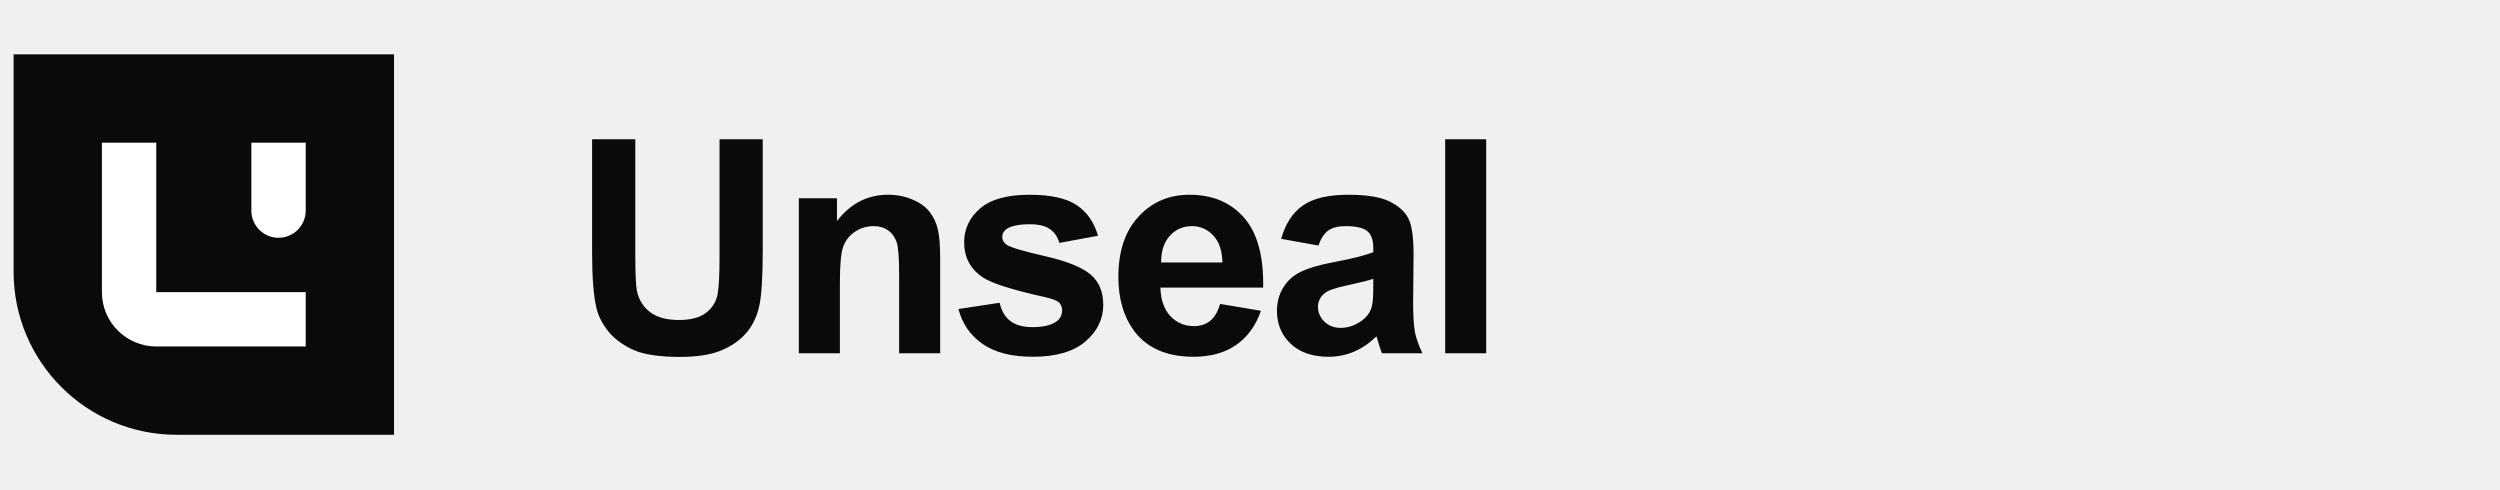
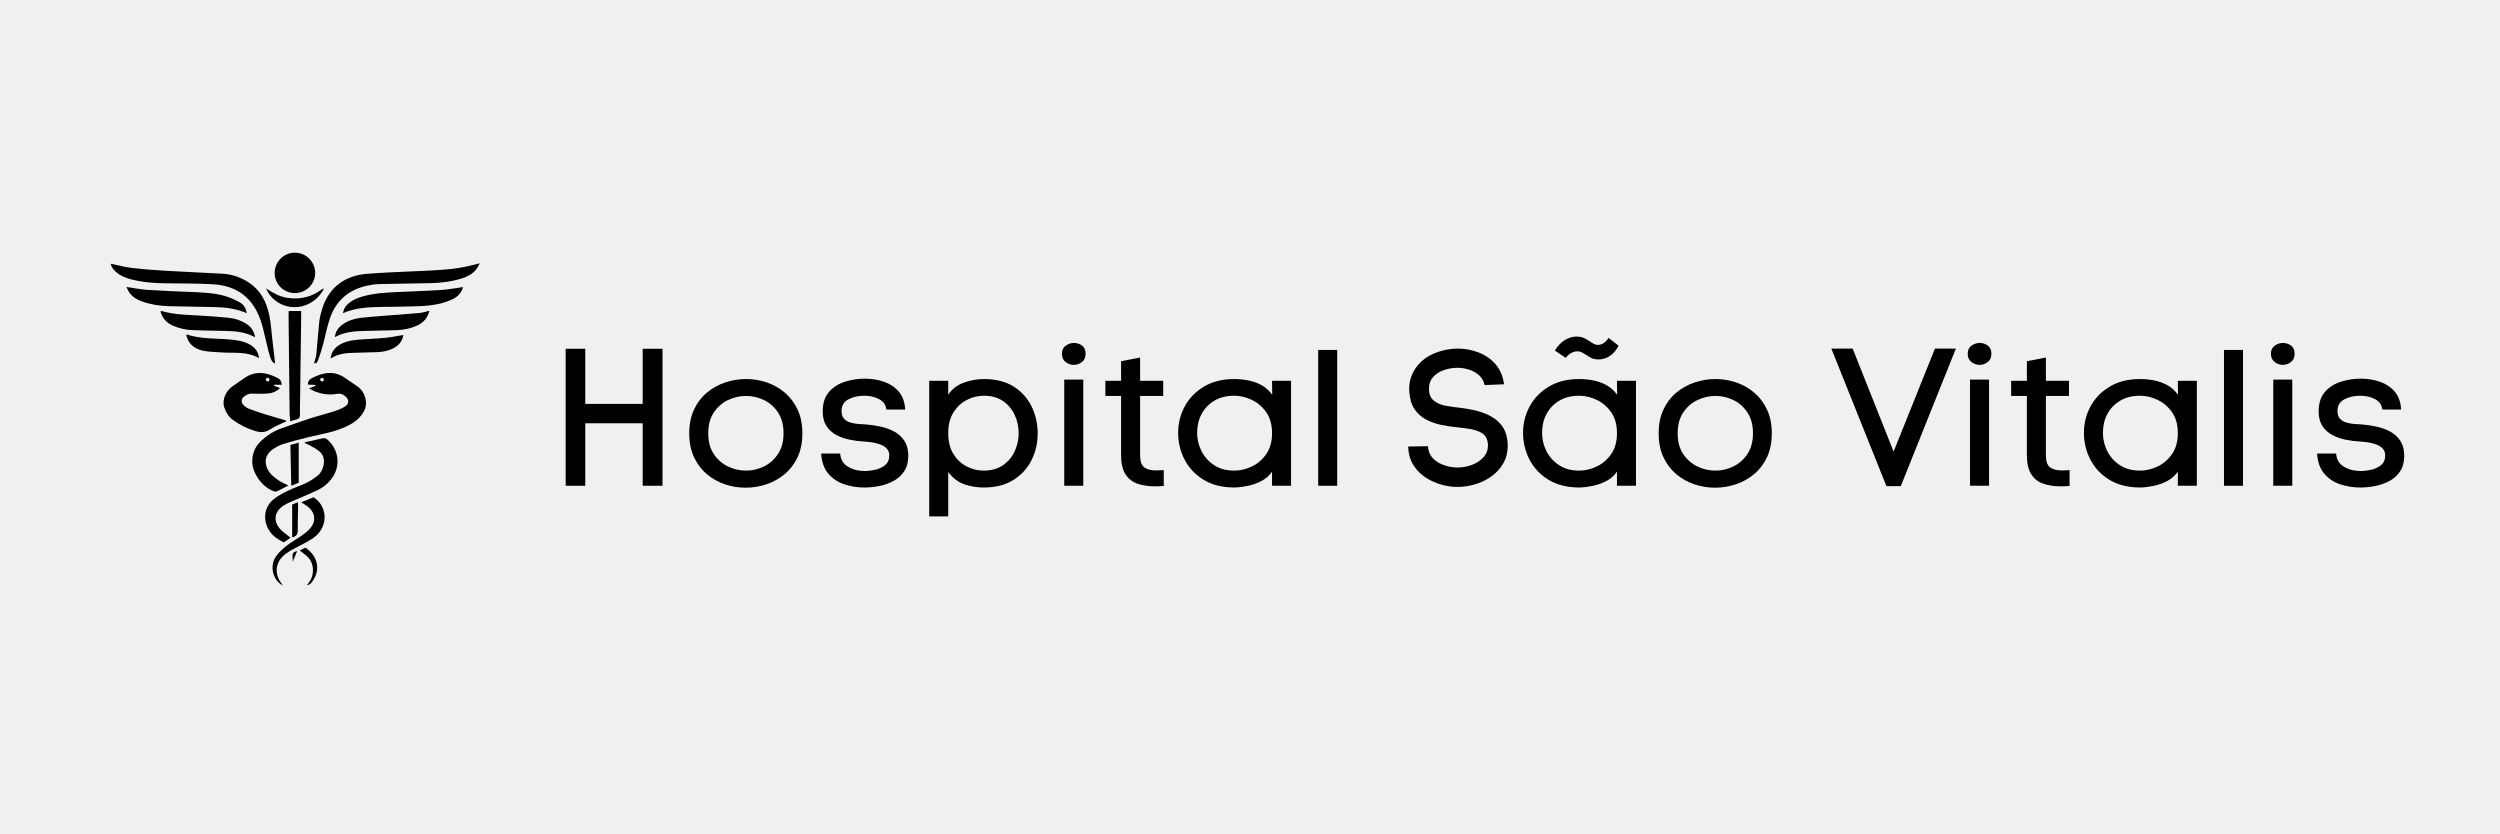
- <svg xmlns="http://www.w3.org/2000/svg" width="184" height="36" viewBox="0 0 184 36" fill="none">
-   <path d="M1 20C1 26.627 6.373 32 13 32H29V4H1V20Z" fill="#0A0A0A" />
-   <path fill-rule="evenodd" clip-rule="evenodd" d="M11.5 10.5V21.5L22.5 21.5V25.5H11.5C9.291 25.5 7.5 23.709 7.5 21.5V10.5H11.5ZM22.5 10.5H18.5V15.5C18.5 16.605 19.395 17.5 20.5 17.5C21.605 17.5 22.5 16.605 22.5 15.5V10.5Z" fill="white" />
-   <path d="M43.579 10.252H46.759V18.781C46.759 20.135 46.798 21.012 46.877 21.413C47.013 22.058 47.335 22.577 47.844 22.971C48.359 23.357 49.061 23.551 49.949 23.551C50.852 23.551 51.532 23.368 51.99 23.003C52.449 22.631 52.724 22.176 52.817 21.639C52.91 21.102 52.957 20.21 52.957 18.964V10.252H56.137V18.523C56.137 20.414 56.051 21.75 55.879 22.53C55.707 23.311 55.388 23.97 54.923 24.507C54.465 25.044 53.849 25.474 53.075 25.796C52.302 26.111 51.292 26.269 50.046 26.269C48.542 26.269 47.4 26.097 46.619 25.753C45.846 25.402 45.233 24.951 44.782 24.399C44.331 23.841 44.034 23.257 43.891 22.648C43.683 21.746 43.579 20.414 43.579 18.652V10.252ZM69.195 26H66.176V20.178C66.176 18.946 66.112 18.151 65.983 17.793C65.854 17.428 65.642 17.145 65.349 16.944C65.062 16.744 64.715 16.644 64.307 16.644C63.784 16.644 63.315 16.787 62.9 17.073C62.484 17.36 62.198 17.739 62.04 18.212C61.89 18.685 61.815 19.558 61.815 20.833V26H58.796V14.592H61.6V16.268C62.595 14.979 63.849 14.334 65.359 14.334C66.025 14.334 66.634 14.456 67.186 14.699C67.737 14.935 68.153 15.24 68.432 15.612C68.718 15.985 68.915 16.407 69.023 16.88C69.137 17.352 69.195 18.029 69.195 18.91V26ZM70.543 22.745L73.573 22.283C73.701 22.87 73.963 23.318 74.357 23.626C74.751 23.927 75.302 24.077 76.011 24.077C76.792 24.077 77.379 23.934 77.773 23.648C78.038 23.447 78.17 23.178 78.17 22.842C78.17 22.613 78.099 22.423 77.955 22.273C77.805 22.129 77.468 21.997 76.946 21.875C74.511 21.338 72.967 20.847 72.316 20.403C71.413 19.787 70.962 18.932 70.962 17.836C70.962 16.848 71.353 16.017 72.133 15.344C72.914 14.671 74.124 14.334 75.764 14.334C77.325 14.334 78.485 14.588 79.245 15.097C80.004 15.605 80.526 16.357 80.813 17.352L77.966 17.879C77.844 17.435 77.612 17.095 77.268 16.858C76.931 16.622 76.448 16.504 75.818 16.504C75.023 16.504 74.453 16.615 74.11 16.837C73.88 16.994 73.766 17.199 73.766 17.449C73.766 17.664 73.866 17.847 74.067 17.997C74.339 18.198 75.277 18.48 76.881 18.846C78.493 19.211 79.617 19.659 80.254 20.189C80.884 20.726 81.2 21.474 81.2 22.434C81.2 23.479 80.763 24.378 79.889 25.13C79.015 25.882 77.723 26.258 76.011 26.258C74.457 26.258 73.225 25.943 72.316 25.312C71.413 24.682 70.823 23.826 70.543 22.745ZM89.799 22.369L92.807 22.874C92.42 23.977 91.808 24.818 90.97 25.398C90.139 25.971 89.097 26.258 87.844 26.258C85.861 26.258 84.392 25.61 83.44 24.314C82.688 23.275 82.312 21.965 82.312 20.382C82.312 18.491 82.806 17.012 83.794 15.945C84.783 14.871 86.032 14.334 87.543 14.334C89.241 14.334 90.58 14.896 91.561 16.02C92.542 17.138 93.011 18.853 92.968 21.166H85.406C85.427 22.061 85.671 22.759 86.136 23.261C86.602 23.755 87.182 24.002 87.876 24.002C88.349 24.002 88.747 23.873 89.069 23.615C89.391 23.357 89.635 22.942 89.799 22.369ZM89.971 19.318C89.95 18.445 89.724 17.782 89.294 17.331C88.865 16.873 88.342 16.644 87.726 16.644C87.067 16.644 86.523 16.884 86.093 17.363C85.664 17.843 85.452 18.495 85.46 19.318H89.971ZM97.035 18.072L94.296 17.578C94.603 16.475 95.133 15.659 95.885 15.129C96.637 14.599 97.754 14.334 99.237 14.334C100.583 14.334 101.586 14.495 102.245 14.817C102.904 15.133 103.366 15.537 103.631 16.031C103.903 16.518 104.039 17.417 104.039 18.727L104.006 22.251C104.006 23.254 104.053 23.995 104.146 24.475C104.246 24.947 104.429 25.456 104.694 26H101.708C101.629 25.799 101.532 25.502 101.418 25.108C101.367 24.929 101.332 24.811 101.31 24.754C100.795 25.255 100.243 25.631 99.656 25.882C99.069 26.133 98.442 26.258 97.776 26.258C96.602 26.258 95.674 25.939 94.994 25.302C94.321 24.664 93.984 23.859 93.984 22.885C93.984 22.24 94.138 21.667 94.446 21.166C94.754 20.658 95.184 20.271 95.735 20.006C96.294 19.734 97.096 19.497 98.141 19.297C99.552 19.032 100.53 18.785 101.074 18.556V18.255C101.074 17.675 100.931 17.263 100.644 17.02C100.358 16.769 99.817 16.644 99.022 16.644C98.485 16.644 98.066 16.751 97.765 16.966C97.465 17.174 97.221 17.542 97.035 18.072ZM101.074 20.521C100.687 20.65 100.075 20.804 99.237 20.983C98.399 21.162 97.851 21.338 97.593 21.51C97.2 21.789 97.003 22.144 97.003 22.573C97.003 22.996 97.16 23.361 97.475 23.669C97.79 23.977 98.191 24.131 98.678 24.131C99.223 24.131 99.742 23.952 100.236 23.594C100.601 23.322 100.841 22.989 100.956 22.595C101.034 22.337 101.074 21.846 101.074 21.123V20.521ZM106.365 26V10.252H109.384V26H106.365Z" fill="#0A0A0A" />
+ <svg xmlns="http://www.w3.org/2000/svg" width="3000" zoomAndPan="magnify" viewBox="0 0 2250 750" height="1000" preserveAspectRatio="xMidYMid meet" version="1.0">
+   <defs>
+     <g />
+     <clipPath id="5bb093a86a">
+       <path d="M 282 236 L 431.797 236 L 431.797 327 L 282 327 Z M 282 236 " clip-rule="nonzero" />
+     </clipPath>
+     <clipPath id="44ff0d29c7">
+       <path d="M 99.547 237 L 248 237 L 248 328 L 99.547 328 Z M 99.547 237 " clip-rule="nonzero" />
+     </clipPath>
+     <clipPath id="f451fda8b1">
+       <path d="M 247 227.301 L 284 227.301 L 284 264 L 247 264 Z M 247 227.301 " clip-rule="nonzero" />
+     </clipPath>
+     <clipPath id="8ec20bec2d">
+       <path d="M 245 447 L 293 447 L 293 527.301 L 245 527.301 Z M 245 447 " clip-rule="nonzero" />
+     </clipPath>
+     <clipPath id="572110384c">
+       <path d="M 254 526 L 255 526 L 255 527.301 L 254 527.301 Z M 254 526 " clip-rule="nonzero" />
+     </clipPath>
+     <clipPath id="4fddf7ab96">
+       <path d="M 275 526 L 277 526 L 277 527.301 L 275 527.301 Z M 275 526 " clip-rule="nonzero" />
+     </clipPath>
+   </defs>
+   <path fill="#000000" d="M 278.059 349.5 C 280.734 348.504 282.426 347.863 284.109 347.234 C 284.074 346.969 284.035 346.699 283.996 346.438 C 281.734 346.34 279.465 346.234 277.156 346.137 C 277.004 343.004 278.738 341.395 280.754 340.328 C 290.547 335.168 300.457 333.266 310.402 340.023 C 314.309 342.676 318.18 345.367 322.074 348.031 C 327.641 351.836 331.797 361.602 327.875 369.449 C 324.422 376.355 318.824 380.344 312.344 383.516 C 301.281 388.945 289.137 390.672 277.312 393.508 C 269.793 395.309 262.316 397.332 254.934 399.609 C 251.836 400.57 248.848 402.191 246.113 403.98 C 237.574 409.562 237.602 417.758 242.094 424.512 C 244.148 427.605 247.469 430 250.57 432.219 C 253.211 434.109 256.352 435.301 259.547 436.938 C 256.07 438.727 252.836 440.453 249.543 442.051 C 248.848 442.387 247.871 442.539 247.152 442.332 C 237.352 439.512 227.828 427.379 227.094 416.949 C 226.523 408.809 229.383 402.004 235.281 396.527 C 240.461 391.723 246.359 387.961 253.074 385.598 C 261.449 382.648 269.781 379.574 278.223 376.84 C 285.699 374.414 293.34 372.512 300.832 370.137 C 304.078 369.109 307.34 367.809 310.234 366.047 C 314.348 363.539 314.414 359.562 310.688 356.555 C 308.547 354.824 306.359 353.875 303.23 354.473 C 296.945 355.664 290.637 354.848 284.574 352.773 C 282.605 352.102 280.816 350.902 278.059 349.5 Z M 289.918 340.059 C 289.773 340.055 289.637 340.066 289.492 340.086 C 287.625 340.402 287.922 343.203 289.812 343.297 C 289.871 343.301 289.938 343.301 290 343.297 C 292.031 343.242 291.945 340.137 289.918 340.059 Z M 289.918 340.059 " fill-opacity="1" fill-rule="nonzero" />
+   <g clip-path="url(#5bb093a86a)">
+     <path fill="#000000" d="M 282.641 326.938 C 283.352 324.199 284.43 321.488 284.715 318.699 C 285.711 309.004 286.281 299.266 287.328 289.578 C 287.742 285.762 288.758 281.973 289.867 278.273 C 295.844 258.363 310.832 247.941 330.332 246.43 C 348.484 245.02 366.703 244.5 384.887 243.594 C 397.207 242.98 409.52 242.301 421.59 239.461 C 424.621 238.746 427.637 237.973 431.789 236.945 C 430.383 239.379 429.641 241.164 428.469 242.598 C 425.086 246.73 420.5 249.078 415.496 250.625 C 406.246 253.488 396.73 254.656 387.09 254.859 C 371.75 255.18 356.402 255.316 341.07 255.68 C 337.793 255.758 334.488 256.273 331.27 256.922 C 314.27 260.359 302.516 270.172 296.883 286.59 C 294.238 294.285 292.816 302.387 290.68 310.262 C 289.449 314.805 288.059 319.332 286.395 323.727 C 285.852 325.164 285.242 327.5 282.613 326.844 Z M 282.641 326.938 " fill-opacity="1" fill-rule="nonzero" />
+   </g>
+   <g clip-path="url(#44ff0d29c7)">
+     <path fill="#000000" d="M 247.703 327.16 C 244.555 326.078 243.727 323.121 242.91 320.523 C 241.375 315.617 240.352 310.551 239.102 305.551 C 237.781 300.277 236.734 294.91 235.062 289.75 C 228.152 268.449 213.809 257.078 191.426 255.828 C 177.414 255.043 163.352 255.109 149.309 254.977 C 138.664 254.879 128.137 254.074 117.805 251.371 C 112.758 250.051 108.023 248.078 104.121 244.496 C 102.047 242.586 100.199 240.492 99.664 237.34 C 105.98 238.648 111.91 240.301 117.953 241.031 C 127.898 242.227 137.902 243.031 147.91 243.629 C 165.359 244.672 182.828 245.359 200.285 246.348 C 207.98 246.781 215.191 249.098 221.855 252.992 C 233.711 259.926 239.785 270.883 242.395 283.855 C 243.828 290.992 244.254 298.324 245.109 305.574 C 245.961 312.797 246.785 320.023 247.617 327.25 Z M 247.703 327.16 " fill-opacity="1" fill-rule="nonzero" />
+   </g>
+   <path fill="#000000" d="M 253.73 346.246 L 246.707 346.246 C 246.613 346.707 246.637 346.605 246.543 347.07 C 248.266 347.777 249.996 348.484 252.039 349.324 C 248.902 352.184 245.367 353.809 241.543 354.121 C 236.441 354.531 231.285 354.418 226.16 354.242 C 223.227 354.145 217.977 357.188 217.547 360.031 C 217.359 361.277 217.777 363.012 218.598 363.926 C 219.984 365.469 221.738 366.98 223.641 367.719 C 228.836 369.754 234.156 371.473 239.484 373.141 C 245.215 374.938 251.008 376.535 256.758 378.25 C 257.125 378.359 257.43 378.707 257.906 379.047 C 252.82 381.535 247.609 383.512 243.039 386.477 C 238.648 389.328 234.777 389.387 229.879 387.961 C 222.586 385.836 216.055 382.508 209.957 378.18 C 205.848 375.262 203.285 371.141 201.742 366.387 C 199.785 360.371 202.992 352.102 208.926 347.91 C 212.422 345.438 216.016 343.094 219.492 340.582 C 229.371 333.457 239.426 334.875 249.492 339.988 C 252.387 341.457 252.789 342.344 253.73 346.246 Z M 239.797 342.828 C 240.785 343.648 241.32 343.621 242.152 342.703 C 242.934 341.844 242.582 340.43 241.461 340.121 C 241.211 340.051 240.957 340.016 240.711 340.023 C 239.266 340.066 238.684 341.906 239.797 342.828 Z M 239.797 342.828 " fill-opacity="1" fill-rule="nonzero" />
+   <path fill="#000000" d="M 274.363 398.051 C 279.523 396.906 284.703 395.824 289.852 394.594 C 291.844 394.117 293.344 394.469 294.922 395.863 C 305.277 405.043 306.75 420.191 298.227 431.121 C 294.91 435.371 290.789 438.742 285.973 441.055 C 279.793 444.027 273.402 446.555 267.133 449.332 C 263.219 451.07 259.113 452.547 255.523 454.816 C 246.297 460.633 245.516 469.953 253.441 477.445 C 255.812 479.684 258.527 481.578 261.488 483.957 C 259.434 485.359 257.484 486.684 255.43 488.078 C 249.387 485.266 244.254 481.617 241.184 475.566 C 236.547 466.43 238.242 455.957 246.129 449.441 C 249.93 446.301 254.469 443.922 258.938 441.75 C 264.465 439.062 270.367 437.16 275.91 434.504 C 279.355 432.852 282.594 430.641 285.633 428.301 C 288.664 425.969 290.324 422.598 291.164 418.84 C 292.332 413.605 291.082 409.047 286.879 405.734 C 284.215 403.637 281.086 402.113 278.109 400.43 C 276.906 399.742 275.559 399.301 274.281 398.746 C 274.309 398.512 274.336 398.281 274.363 398.051 Z M 274.363 398.051 " fill-opacity="1" fill-rule="nonzero" />
+   <path fill="#000000" d="M 222.008 281.844 C 212.203 277.57 202.535 276.578 192.75 276.363 C 179.277 276.074 165.805 275.918 152.336 275.578 C 143.992 275.371 135.785 274.141 127.867 271.359 C 123.309 269.758 119.297 267.316 116.441 263.34 C 115.41 261.906 114.766 260.199 113.793 258.316 C 120.73 259.277 127.031 260.539 133.387 260.957 C 146.398 261.812 159.438 262.23 172.465 262.812 C 182.352 263.254 192.289 263.582 201.867 266.23 C 206.629 267.547 211.246 269.691 215.613 272.047 C 219.02 273.883 221.359 277.012 222.008 281.844 Z M 222.008 281.844 " fill-opacity="1" fill-rule="nonzero" />
+   <path fill="#000000" d="M 416.723 258.375 C 415.234 263.77 411.773 267.219 407.301 269.297 C 403.062 271.266 398.496 272.801 393.918 273.711 C 388.469 274.805 382.855 275.348 377.297 275.566 C 366.273 275.996 355.234 276.062 344.199 276.227 C 332.309 276.402 320.449 276.727 308.746 281.84 C 309.18 278.172 310.789 275.781 312.996 273.715 C 316.648 270.305 321.102 268.371 325.809 266.977 C 336.07 263.941 346.672 263.363 357.266 262.852 C 370.574 262.215 383.898 261.824 397.195 260.965 C 403.562 260.555 409.883 259.309 416.723 258.375 Z M 416.723 258.375 " fill-opacity="1" fill-rule="nonzero" />
+   <g clip-path="url(#f451fda8b1)">
+     <path fill="#000000" d="M 265.207 263.77 C 255.184 263.672 247.203 255.645 247.184 245.641 C 247.168 235.539 255.473 227.309 265.602 227.402 C 275.656 227.492 283.887 235.988 283.656 246.035 C 283.426 255.969 275.215 263.867 265.207 263.77 Z M 265.207 263.77 " fill-opacity="1" fill-rule="nonzero" />
+   </g>
+   <path fill="#000000" d="M 259.879 279.902 C 263.629 279.902 267.129 279.902 271.066 279.902 C 271.066 281.52 271.082 282.918 271.066 284.305 C 270.754 308.375 270.434 332.449 270.121 356.516 C 270.051 362.09 269.863 367.672 269.945 373.246 C 269.98 375.637 269.305 377.008 266.848 377.484 C 265.18 377.816 263.586 378.496 261.352 379.215 C 261.098 376.898 260.695 374.844 260.676 372.789 C 260.312 342.992 260 313.195 259.688 283.398 C 259.66 282.297 259.797 281.18 259.879 279.902 Z M 259.879 279.902 " fill-opacity="1" fill-rule="nonzero" />
+   <path fill="#000000" d="M 386.457 279.648 C 384.859 286.207 381.156 290.262 375.738 292.824 C 369.691 295.688 363.219 296.934 356.574 297.152 C 347.117 297.465 337.652 297.688 328.188 297.855 C 319.113 298.02 310.16 298.684 301.414 303.387 C 301.969 297.895 304.773 294.504 308.613 291.832 C 313.551 288.391 319.191 286.691 325.07 285.996 C 331.754 285.207 338.48 284.789 345.191 284.25 C 356.047 283.383 366.91 282.637 377.754 281.652 C 380.434 281.41 383.047 280.457 386.457 279.648 Z M 386.457 279.648 " fill-opacity="1" fill-rule="nonzero" />
+   <path fill="#000000" d="M 229.539 303.523 C 221.035 298.91 212.66 298.074 204.152 297.883 C 193.969 297.66 183.785 297.473 173.609 297.121 C 167.254 296.898 161.086 295.605 155.273 292.934 C 149.758 290.402 146.074 286.277 144.453 280.391 C 144.816 280.148 145.09 279.824 145.262 279.875 C 157.23 283.398 169.609 283.359 181.902 284.129 C 189.91 284.629 197.93 285.141 205.902 286.016 C 211.484 286.625 216.852 288.309 221.633 291.426 C 225.727 294.098 228.582 297.625 229.539 303.523 Z M 229.539 303.523 " fill-opacity="1" fill-rule="nonzero" />
+   <path fill="#000000" d="M 297.562 322.617 C 298.445 316.023 301.781 312.379 306.52 309.797 C 311.66 306.988 317.324 306.09 323.047 305.645 C 331.039 305.023 339.062 304.797 347.031 304.031 C 352.266 303.531 357.441 302.375 362.996 301.453 C 362.336 306.359 359.582 310.23 355.07 312.852 C 350.398 315.562 345.227 316.707 339.871 316.91 C 332.719 317.184 325.562 317.387 318.406 317.531 C 311.336 317.672 304.395 318.305 297.562 322.617 Z M 297.562 322.617 " fill-opacity="1" fill-rule="nonzero" />
+   <path fill="#000000" d="M 167.781 300.922 C 180.715 305.332 193.98 304.348 207.004 305.562 C 213.012 306.121 218.969 306.902 224.363 309.848 C 229.082 312.418 232.434 316.047 233.125 322.379 C 222.113 315.895 210.32 318.047 198.938 317.16 C 193.816 316.762 188.613 316.75 183.594 315.793 C 176.172 314.383 170.27 310.637 167.973 302.816 C 167.82 302.309 167.855 301.754 167.781 300.922 Z M 167.781 300.922 " fill-opacity="1" fill-rule="nonzero" />
+   <g clip-path="url(#8ec20bec2d)">
+     <path fill="#000000" d="M 254.535 526.91 C 245.52 522.355 242.297 509.508 248.48 500.594 C 251.105 496.805 254.852 493.668 258.504 490.754 C 262.18 487.82 266.43 485.617 270.309 482.914 C 273 481.035 275.703 479.074 278.008 476.762 C 284.996 469.75 284.25 461.281 276.301 455.453 C 274.809 454.359 273.191 453.441 271.098 452.102 C 275.07 450.461 278.68 448.965 282.129 447.543 C 293.574 454.41 296.371 471.562 284.305 482.332 C 281.672 484.684 278.449 486.43 275.352 488.188 C 271.242 490.516 266.945 492.5 262.816 494.789 C 260.57 496.031 258.383 497.441 256.379 499.047 C 247.734 505.977 246.621 516.512 253.473 525.234 C 253.887 525.758 254.121 526.414 254.441 527.016 Z M 254.535 526.91 " fill-opacity="1" fill-rule="nonzero" />
+   </g>
+   <path fill="#000000" d="M 240.102 259.918 C 245.801 263.738 251.688 267.02 258.652 268.07 C 269.926 269.766 280.141 267.492 289.316 260.656 C 290.027 260.129 290.953 259.898 291.777 259.523 L 291.738 259.41 C 281.613 279.652 255.387 282.473 242.191 264.703 C 241.191 263.359 240.578 261.73 239.781 260.23 C 239.887 260.129 239.988 260.023 240.102 259.918 Z M 240.102 259.918 " fill-opacity="1" fill-rule="nonzero" />
+   <path fill="#000000" d="M 268.852 434.48 C 266.539 435.41 264.613 436.18 262.129 437.172 C 261.867 424.586 261.621 412.621 261.367 400.449 C 263.969 399.734 266.273 399.105 268.852 398.395 C 268.852 410.629 268.852 422.52 268.852 434.48 Z M 268.852 434.48 " fill-opacity="1" fill-rule="nonzero" />
+   <path fill="#000000" d="M 262.953 483.645 C 262.953 473.801 262.953 464.152 262.953 454.09 C 264.332 453.531 266.012 452.848 268.066 452.016 C 268.172 453.414 268.332 454.48 268.316 455.535 C 268.195 462.824 267.879 470.117 267.957 477.406 C 267.992 480.832 266.734 482.762 262.953 483.645 Z M 262.953 483.645 " fill-opacity="1" fill-rule="nonzero" />
+   <path fill="#000000" d="M 263.398 505.641 C 263.344 504.066 263.488 502.473 263.285 500.918 C 262.914 498.102 264.137 496.613 267.48 495.988 " fill-opacity="1" fill-rule="nonzero" />
+   <path fill="#000000" d="M 276.031 526.82 C 278.535 524.027 280.551 520.988 281.262 517.188 C 282.645 509.738 280.523 503.652 274.461 499.02 C 273 497.902 271.535 496.789 269.75 495.434 C 271.672 494.465 273.289 493.652 274.809 492.895 C 285.039 499.688 288.328 510.898 282.859 520.5 C 281.301 523.242 279.75 526.344 275.922 526.723 Z M 276.031 526.82 " fill-opacity="1" fill-rule="nonzero" />
+   <path fill="#000000" d="M 291.773 259.523 L 291.68 259.211 L 291.738 259.41 Z M 291.773 259.523 " fill-opacity="1" fill-rule="nonzero" />
+   <path fill="#000000" d="M 239.781 260.23 C 239.656 259.965 239.523 259.699 239.398 259.43 C 239.629 259.594 239.863 259.762 240.102 259.918 C 239.988 260.023 239.887 260.129 239.781 260.23 Z M 239.781 260.23 " fill-opacity="1" fill-rule="nonzero" />
+   <path fill="#000000" d="M 247.609 327.25 C 247.723 327.289 247.84 327.328 247.953 327.367 C 247.867 327.297 247.785 327.23 247.695 327.16 Z M 247.609 327.25 " fill-opacity="1" fill-rule="nonzero" />
+   <path fill="#000000" d="M 282.605 326.844 C 282.668 326.938 282.723 327.031 282.781 327.125 C 282.734 327.066 282.688 327.004 282.641 326.938 Z M 282.605 326.844 " fill-opacity="1" fill-rule="nonzero" />
+   <g clip-path="url(#572110384c)">
+     <path fill="#000000" d="M 254.434 527.016 C 254.609 527.09 254.781 527.172 254.957 527.25 C 254.875 527.246 254.758 527.273 254.723 527.234 C 254.637 527.145 254.594 527.02 254.535 526.91 Z M 254.434 527.016 " fill-opacity="1" fill-rule="nonzero" />
+   </g>
+   <g clip-path="url(#4fddf7ab96)">
+     <path fill="#000000" d="M 275.918 526.719 C 275.879 526.914 275.844 527.113 275.805 527.309 C 275.789 527.238 275.742 527.141 275.77 527.098 C 275.832 526.992 275.938 526.914 276.031 526.82 Z M 275.918 526.719 " fill-opacity="1" fill-rule="nonzero" />
+   </g>
+   <g fill="#000000" fill-opacity="1">
+     <g transform="translate(494.0831, 437.182)">
+       <g>
+         <path d="M 84.344 -73.688 L 84.344 -123.281 L 102.156 -123.281 L 102.156 0 L 84.344 0 L 84.344 -56.234 L 32.656 -56.234 L 32.656 0 L 15.016 0 L 15.016 -123.281 L 32.656 -123.281 L 32.656 -73.688 Z M 84.344 -73.688 " />
+       </g>
+     </g>
+   </g>
+   <g fill="#000000" fill-opacity="1">
+     <g transform="translate(611.2401, 437.182)">
+       <g>
+         <path d="M 110.891 -47.156 C 110.891 -39 109.461 -31.863 106.609 -25.75 C 103.754 -19.645 99.879 -14.551 94.984 -10.469 C 90.098 -6.395 84.598 -3.336 78.484 -1.297 C 72.379 0.734 66.125 1.75 59.719 1.75 C 53.438 1.75 47.266 0.734 41.203 -1.297 C 35.148 -3.336 29.707 -6.395 24.875 -10.469 C 20.051 -14.551 16.211 -19.645 13.359 -25.75 C 10.504 -31.863 9.078 -39 9.078 -47.156 C 9.078 -55.301 10.504 -62.426 13.359 -68.531 C 16.211 -74.645 20.082 -79.738 24.969 -83.812 C 29.863 -87.895 35.363 -90.953 41.469 -92.984 C 47.582 -95.023 53.844 -96.047 60.25 -96.047 C 66.645 -96.047 72.844 -95.023 78.844 -92.984 C 84.844 -90.953 90.254 -87.895 95.078 -83.812 C 99.91 -79.738 103.754 -74.645 106.609 -68.531 C 109.461 -62.426 110.891 -55.301 110.891 -47.156 Z M 26.188 -47.156 C 26.188 -39.695 27.844 -33.492 31.156 -28.547 C 34.477 -23.598 38.727 -19.875 43.906 -17.375 C 49.094 -14.875 54.484 -13.625 60.078 -13.625 C 65.773 -13.625 71.188 -14.875 76.312 -17.375 C 81.438 -19.875 85.656 -23.625 88.969 -28.625 C 92.289 -33.633 93.953 -39.812 93.953 -47.156 C 93.953 -54.602 92.32 -60.828 89.062 -65.828 C 85.801 -70.836 81.578 -74.594 76.391 -77.094 C 71.211 -79.594 65.832 -80.844 60.25 -80.844 C 54.539 -80.844 49.094 -79.594 43.906 -77.094 C 38.727 -74.594 34.477 -70.867 31.156 -65.922 C 27.844 -60.973 26.188 -54.719 26.188 -47.156 Z M 26.188 -47.156 " />
+       </g>
+     </g>
+   </g>
+   <g fill="#000000" fill-opacity="1">
+     <g transform="translate(732.413, 437.182)">
+       <g>
+         <path d="M 24.969 -67.234 C 24.969 -64.316 25.695 -62.039 27.156 -60.406 C 28.613 -58.781 30.504 -57.617 32.828 -56.922 C 35.16 -56.223 37.578 -55.785 40.078 -55.609 C 42.578 -55.441 44.875 -55.301 46.969 -55.188 C 51.395 -54.832 55.848 -54.16 60.328 -53.172 C 64.816 -52.18 68.922 -50.664 72.641 -48.625 C 76.367 -46.594 79.367 -43.801 81.641 -40.25 C 83.91 -36.695 85.047 -32.242 85.047 -26.891 C 85.047 -21.422 83.848 -16.852 81.453 -13.188 C 79.066 -9.52 75.926 -6.609 72.031 -4.453 C 68.133 -2.297 63.859 -0.754 59.203 0.172 C 54.547 1.109 50.004 1.578 45.578 1.578 C 39.055 1.578 32.914 0.586 27.156 -1.391 C 21.395 -3.367 16.648 -6.598 12.922 -11.078 C 9.191 -15.566 7.098 -21.535 6.641 -28.984 L 23.75 -28.984 C 24.094 -23.742 26.414 -19.812 30.719 -17.188 C 35.031 -14.57 40.098 -13.266 45.922 -13.266 C 48.836 -13.266 51.984 -13.645 55.359 -14.406 C 58.734 -15.164 61.672 -16.562 64.172 -18.594 C 66.672 -20.633 67.922 -23.516 67.922 -27.234 C 67.922 -29.922 67.133 -32.047 65.562 -33.609 C 64 -35.18 61.992 -36.406 59.547 -37.281 C 57.098 -38.156 54.594 -38.766 52.031 -39.109 C 49.477 -39.461 47.148 -39.695 45.047 -39.812 C 40.859 -40.039 36.582 -40.594 32.219 -41.469 C 27.852 -42.344 23.836 -43.77 20.172 -45.75 C 16.504 -47.727 13.562 -50.43 11.344 -53.859 C 9.133 -57.297 8.031 -61.633 8.031 -66.875 C 8.031 -74.207 9.891 -80.031 13.609 -84.344 C 17.336 -88.656 22.113 -91.738 27.938 -93.594 C 33.758 -95.457 39.695 -96.391 45.75 -96.391 C 52.039 -96.391 57.863 -95.457 63.219 -93.594 C 68.57 -91.738 72.992 -88.77 76.484 -84.688 C 79.973 -80.613 81.895 -75.258 82.25 -68.625 L 65.312 -68.625 C 64.844 -72.82 62.656 -75.938 58.75 -77.969 C 54.852 -80.008 50.348 -81.031 45.234 -81.031 C 39.992 -81.031 35.305 -79.953 31.172 -77.797 C 27.035 -75.641 24.969 -72.117 24.969 -67.234 Z M 24.969 -67.234 " />
+       </g>
+     </g>
+   </g>
+   <g fill="#000000" fill-opacity="1">
+     <g transform="translate(823.3799, 437.182)">
+       <g>
+         <path d="M 12.922 27.594 L 12.922 -94.469 L 30.031 -94.469 L 30.031 -81.906 C 33.406 -87.02 38.094 -90.656 44.094 -92.812 C 50.094 -94.969 56.055 -96.047 61.984 -96.047 C 72.93 -96.047 81.984 -93.742 89.141 -89.141 C 96.305 -84.547 101.66 -78.52 105.203 -71.062 C 108.754 -63.613 110.531 -55.582 110.531 -46.969 C 110.531 -38.469 108.695 -30.52 105.031 -23.125 C 101.363 -15.738 95.922 -9.773 88.703 -5.234 C 81.484 -0.691 72.52 1.578 61.812 1.578 C 56 1.578 50.297 0.645 44.703 -1.219 C 39.117 -3.082 34.227 -6.805 30.031 -12.391 L 30.031 27.594 Z M 30.031 -47.328 C 30.031 -39.867 31.57 -33.633 34.656 -28.625 C 37.75 -23.625 41.738 -19.875 46.625 -17.375 C 51.508 -14.875 56.57 -13.625 61.812 -13.625 C 68.801 -13.625 74.648 -15.254 79.359 -18.516 C 84.078 -21.773 87.598 -25.992 89.922 -31.172 C 92.254 -36.348 93.422 -41.734 93.422 -47.328 C 93.422 -53.023 92.254 -58.438 89.922 -63.562 C 87.598 -68.688 84.109 -72.879 79.453 -76.141 C 74.797 -79.398 68.973 -81.031 61.984 -81.031 C 56.754 -81.031 51.691 -79.773 46.797 -77.266 C 41.91 -74.766 37.895 -71.039 34.75 -66.094 C 31.602 -61.145 30.031 -54.891 30.031 -47.328 Z M 30.031 -47.328 " />
+       </g>
+     </g>
+   </g>
+   <g fill="#000000" fill-opacity="1">
+     <g transform="translate(943.6798, 437.182)">
+       <g>
+         <path d="M 12.047 -118.75 C 12.047 -122.008 13.18 -124.453 15.453 -126.078 C 17.723 -127.711 20.195 -128.531 22.875 -128.531 C 25.551 -128.531 27.969 -127.742 30.125 -126.172 C 32.281 -124.598 33.359 -122.125 33.359 -118.75 C 33.359 -115.488 32.25 -113.016 30.031 -111.328 C 27.82 -109.641 25.379 -108.797 22.703 -108.797 C 20.141 -108.797 17.723 -109.641 15.453 -111.328 C 13.18 -113.016 12.047 -115.488 12.047 -118.75 Z M 14.141 -95.516 L 14.141 0 L 31.266 0 L 31.266 -95.516 Z M 14.141 -95.516 " />
+       </g>
+     </g>
+   </g>
+   <g fill="#000000" fill-opacity="1">
+     <g transform="translate(990.6474, 437.182)">
+       <g>
+         <path d="M 35.453 -94.469 L 56.234 -94.469 L 56.234 -80.844 L 35.453 -80.844 L 35.453 -27.594 C 35.453 -22 36.727 -18.301 39.281 -16.5 C 41.844 -14.695 45.281 -13.797 49.594 -13.797 C 50.645 -13.797 51.781 -13.82 53 -13.875 C 54.219 -13.938 55.469 -14.023 56.75 -14.141 L 56.75 0.172 C 55.352 0.285 54.016 0.375 52.734 0.438 C 51.453 0.5 50.172 0.531 48.891 0.531 C 42.723 0.531 37.336 -0.312 32.734 -2 C 28.141 -3.695 24.586 -6.582 22.078 -10.656 C 19.578 -14.727 18.328 -20.43 18.328 -27.766 L 18.328 -80.844 L 4.188 -80.844 L 4.188 -94.469 L 18.328 -94.469 L 18.328 -112.109 L 35.453 -115.422 Z M 35.453 -94.469 " />
+       </g>
+     </g>
+   </g>
+   <g fill="#000000" fill-opacity="1">
+     <g transform="translate(1050.71, 437.182)">
+       <g>
+         <path d="M 111.234 0 L 94.125 0 L 94.125 -12.75 C 91.914 -9.375 88.891 -6.633 85.047 -4.531 C 81.203 -2.438 77.125 -0.926 72.812 0 C 68.508 0.926 64.379 1.453 60.422 1.578 C 49.473 1.578 40.211 -0.719 32.641 -5.312 C 25.078 -9.914 19.348 -15.973 15.453 -23.484 C 11.555 -30.992 9.609 -39.055 9.609 -47.672 C 9.609 -56.172 11.586 -64.086 15.547 -71.422 C 19.504 -78.754 25.266 -84.691 32.828 -89.234 C 40.398 -93.773 49.484 -96.047 60.078 -96.047 C 64.035 -96.047 68.109 -95.664 72.297 -94.906 C 76.484 -94.156 80.5 -92.758 84.344 -90.719 C 88.188 -88.676 91.504 -85.738 94.297 -81.906 L 94.125 -94.469 L 111.234 -94.469 Z M 94.125 -47.328 C 94.125 -54.891 92.406 -61.145 88.969 -66.094 C 85.531 -71.039 81.191 -74.766 75.953 -77.266 C 70.723 -79.773 65.43 -81.031 60.078 -81.031 C 53.203 -81.031 47.258 -79.547 42.25 -76.578 C 37.25 -73.609 33.41 -69.617 30.734 -64.609 C 28.055 -59.609 26.719 -53.961 26.719 -47.672 C 26.719 -41.734 28.055 -36.172 30.734 -30.984 C 33.41 -25.805 37.223 -21.617 42.172 -18.422 C 47.117 -15.223 53.086 -13.625 60.078 -13.625 C 65.305 -13.625 70.539 -14.844 75.781 -17.281 C 81.02 -19.727 85.383 -23.453 88.875 -28.453 C 92.375 -33.461 94.125 -39.754 94.125 -47.328 Z M 94.125 -47.328 " />
+       </g>
+     </g>
+   </g>
+   <g fill="#000000" fill-opacity="1">
+     <g transform="translate(1173.28, 437.182)">
+       <g>
+         <path d="M 13.094 0 L 13.094 -122.234 L 30.203 -122.234 L 30.203 0 Z M 13.094 0 " />
+       </g>
+     </g>
+   </g>
+   <g fill="#000000" fill-opacity="1">
+     <g transform="translate(1216.581, 437.182)">
+       <g />
+     </g>
+   </g>
+   <g fill="#000000" fill-opacity="1">
+     <g transform="translate(1260.056, 437.182)">
+       <g>
+         <path d="M 76.141 -90.625 C 75.328 -94.238 73.641 -97.18 71.078 -99.453 C 68.516 -101.723 65.516 -103.41 62.078 -104.516 C 58.641 -105.617 55.176 -106.172 51.688 -106.172 C 47.5 -106.172 43.305 -105.441 39.109 -103.984 C 34.922 -102.535 31.547 -100.18 28.984 -96.922 C 27.941 -95.641 27.188 -94.156 26.719 -92.469 C 26.25 -90.781 26.016 -89.062 26.016 -87.312 C 26.016 -82.656 27.379 -79.16 30.109 -76.828 C 32.848 -74.504 36.344 -72.93 40.594 -72.109 C 44.844 -71.297 49.238 -70.66 53.781 -70.203 C 57.977 -69.734 62.285 -69.004 66.703 -68.016 C 71.129 -67.023 75.348 -65.598 79.359 -63.734 C 83.379 -61.867 86.875 -59.363 89.844 -56.219 C 92.812 -53.082 94.879 -49.07 96.047 -44.188 C 96.629 -41.27 96.922 -38.586 96.922 -36.141 C 96.922 -30.203 95.609 -24.938 92.984 -20.344 C 90.367 -15.75 86.879 -11.848 82.516 -8.641 C 78.148 -5.441 73.258 -3.023 67.844 -1.391 C 62.426 0.234 56.984 1.047 51.516 1.047 C 46.859 1.047 42.055 0.348 37.109 -1.047 C 32.16 -2.441 27.562 -4.504 23.312 -7.234 C 19.062 -9.973 15.508 -13.41 12.656 -17.547 C 9.801 -21.68 8.086 -26.484 7.516 -31.953 L 7.328 -35.281 L 25.141 -35.625 L 25.328 -33 L 25.328 -33.703 C 25.785 -29.973 27.379 -26.797 30.109 -24.172 C 32.848 -21.555 36.195 -19.609 40.156 -18.328 C 44.113 -17.055 47.957 -16.422 51.688 -16.422 C 56.113 -16.422 60.422 -17.203 64.609 -18.766 C 68.797 -20.336 72.258 -22.609 75 -25.578 C 77.738 -28.547 79.109 -32.129 79.109 -36.328 C 79.109 -37.609 78.93 -39.004 78.578 -40.516 C 77.879 -43.66 76.16 -46.016 73.422 -47.578 C 70.691 -49.148 67.406 -50.285 63.562 -50.984 C 59.719 -51.68 55.758 -52.207 51.688 -52.562 C 46.914 -53.031 42.082 -53.758 37.188 -54.75 C 32.301 -55.738 27.758 -57.336 23.562 -59.547 C 19.375 -61.754 15.91 -64.805 13.172 -68.703 C 10.441 -72.609 8.844 -77.766 8.375 -84.172 L 8.375 -84 C 8.375 -84.582 8.344 -85.102 8.281 -85.562 C 8.227 -86.031 8.203 -86.5 8.203 -86.969 C 8.203 -94.531 10.473 -101.281 15.016 -107.219 C 19.086 -112.57 24.5 -116.613 31.25 -119.344 C 38.008 -122.082 44.938 -123.453 52.031 -123.453 C 58.32 -123.453 64.461 -122.316 70.453 -120.047 C 76.453 -117.785 81.547 -114.297 85.734 -109.578 C 89.93 -104.859 92.551 -98.773 93.594 -91.328 Z M 76.141 -90.625 " />
+       </g>
+     </g>
+   </g>
+   <g fill="#000000" fill-opacity="1">
+     <g transform="translate(1363.944, 437.182)">
+       <g>
+         <path d="M 92.719 -126.078 C 90.738 -122.004 88.148 -118.922 84.953 -116.828 C 81.754 -114.734 78.289 -113.688 74.562 -113.688 C 71.77 -113.688 69.328 -114.297 67.234 -115.516 C 65.141 -116.734 63.16 -117.953 61.297 -119.172 C 59.43 -120.398 57.453 -121.016 55.359 -121.016 C 53.961 -121.016 52.332 -120.578 50.469 -119.703 C 48.602 -118.828 46.859 -117.285 45.234 -115.078 L 35.453 -121.719 C 38.016 -125.906 41.008 -129.047 44.438 -131.141 C 47.875 -133.234 51.395 -134.281 55 -134.281 C 57.914 -134.281 60.477 -133.672 62.688 -132.453 C 64.906 -131.234 66.941 -129.984 68.797 -128.703 C 70.66 -127.422 72.469 -126.781 74.219 -126.781 C 77.707 -126.781 80.906 -128.875 83.812 -133.062 Z M 108.438 0 L 91.328 0 L 91.328 -12.75 C 89.117 -9.375 86.094 -6.633 82.25 -4.531 C 78.406 -2.438 74.328 -0.926 70.016 0 C 65.711 0.926 61.582 1.453 57.625 1.578 C 46.688 1.578 37.43 -0.719 29.859 -5.312 C 22.297 -9.914 16.562 -15.973 12.656 -23.484 C 8.758 -30.992 6.812 -39.055 6.812 -47.672 C 6.812 -56.172 8.789 -64.086 12.75 -71.422 C 16.707 -78.754 22.469 -84.691 30.031 -89.234 C 37.602 -93.773 46.688 -96.047 57.281 -96.047 C 61.238 -96.047 65.312 -95.664 69.5 -94.906 C 73.688 -94.156 77.703 -92.758 81.547 -90.719 C 85.391 -88.676 88.707 -85.738 91.5 -81.906 L 91.328 -94.469 L 108.438 -94.469 Z M 91.328 -47.328 C 91.328 -54.891 89.609 -61.145 86.172 -66.094 C 82.742 -71.039 78.41 -74.766 73.172 -77.266 C 67.93 -79.773 62.633 -81.031 57.281 -81.031 C 50.406 -81.031 44.461 -79.547 39.453 -76.578 C 34.453 -73.609 30.613 -69.617 27.938 -64.609 C 25.258 -59.609 23.922 -53.961 23.922 -47.672 C 23.922 -41.734 25.258 -36.172 27.938 -30.984 C 30.613 -25.805 34.426 -21.617 39.375 -18.422 C 44.32 -15.223 50.289 -13.625 57.281 -13.625 C 62.52 -13.625 67.754 -14.844 72.984 -17.281 C 78.223 -19.727 82.586 -23.453 86.078 -28.453 C 89.578 -33.461 91.328 -39.754 91.328 -47.328 Z M 91.328 -47.328 " />
+       </g>
+     </g>
+   </g>
+   <g fill="#000000" fill-opacity="1">
+     <g transform="translate(1483.72, 437.182)">
+       <g>
+         <path d="M 110.891 -47.156 C 110.891 -39 109.461 -31.863 106.609 -25.75 C 103.754 -19.645 99.879 -14.551 94.984 -10.469 C 90.098 -6.395 84.598 -3.336 78.484 -1.297 C 72.379 0.734 66.125 1.75 59.719 1.75 C 53.438 1.75 47.266 0.734 41.203 -1.297 C 35.148 -3.336 29.707 -6.395 24.875 -10.469 C 20.051 -14.551 16.211 -19.645 13.359 -25.75 C 10.504 -31.863 9.078 -39 9.078 -47.156 C 9.078 -55.301 10.504 -62.426 13.359 -68.531 C 16.211 -74.645 20.082 -79.738 24.969 -83.812 C 29.863 -87.895 35.363 -90.953 41.469 -92.984 C 47.582 -95.023 53.844 -96.047 60.25 -96.047 C 66.645 -96.047 72.844 -95.023 78.844 -92.984 C 84.844 -90.953 90.254 -87.895 95.078 -83.812 C 99.91 -79.738 103.754 -74.645 106.609 -68.531 C 109.461 -62.426 110.891 -55.301 110.891 -47.156 Z M 26.188 -47.156 C 26.188 -39.695 27.844 -33.492 31.156 -28.547 C 34.477 -23.598 38.727 -19.875 43.906 -17.375 C 49.094 -14.875 54.484 -13.625 60.078 -13.625 C 65.773 -13.625 71.188 -14.875 76.312 -17.375 C 81.438 -19.875 85.656 -23.625 88.969 -28.625 C 92.289 -33.633 93.953 -39.812 93.953 -47.156 C 93.953 -54.602 92.32 -60.828 89.062 -65.828 C 85.801 -70.836 81.578 -74.594 76.391 -77.094 C 71.211 -79.594 65.832 -80.844 60.25 -80.844 C 54.539 -80.844 49.094 -79.594 43.906 -77.094 C 38.727 -74.594 34.477 -70.867 31.156 -65.922 C 27.844 -60.973 26.188 -54.719 26.188 -47.156 Z M 26.188 -47.156 " />
+       </g>
+     </g>
+   </g>
+   <g fill="#000000" fill-opacity="1">
+     <g transform="translate(1604.893, 437.182)">
+       <g />
+     </g>
+   </g>
+   <g fill="#000000" fill-opacity="1">
+     <g transform="translate(1648.368, 437.182)">
+       <g>
+         <path d="M 111.938 -123.453 L 62.344 0.344 L 49.422 0.344 L -0.172 -123.453 L 19.031 -123.453 L 55.875 -30.734 L 93.078 -123.453 Z M 111.938 -123.453 " />
+       </g>
+     </g>
+   </g>
+   <g fill="#000000" fill-opacity="1">
+     <g transform="translate(1758.89, 437.182)">
+       <g>
+         <path d="M 12.047 -118.75 C 12.047 -122.008 13.18 -124.453 15.453 -126.078 C 17.723 -127.711 20.195 -128.531 22.875 -128.531 C 25.551 -128.531 27.969 -127.742 30.125 -126.172 C 32.281 -124.598 33.359 -122.125 33.359 -118.75 C 33.359 -115.488 32.25 -113.016 30.031 -111.328 C 27.82 -109.641 25.379 -108.797 22.703 -108.797 C 20.141 -108.797 17.723 -109.641 15.453 -111.328 C 13.18 -113.016 12.047 -115.488 12.047 -118.75 Z M 14.141 -95.516 L 14.141 0 L 31.266 0 L 31.266 -95.516 Z M 14.141 -95.516 " />
+       </g>
+     </g>
+   </g>
+   <g fill="#000000" fill-opacity="1">
+     <g transform="translate(1805.858, 437.182)">
+       <g>
+         <path d="M 35.453 -94.469 L 56.234 -94.469 L 56.234 -80.844 L 35.453 -80.844 L 35.453 -27.594 C 35.453 -22 36.727 -18.301 39.281 -16.5 C 41.844 -14.695 45.281 -13.797 49.594 -13.797 C 50.645 -13.797 51.781 -13.82 53 -13.875 C 54.219 -13.938 55.469 -14.023 56.75 -14.141 L 56.75 0.172 C 55.352 0.285 54.016 0.375 52.734 0.438 C 51.453 0.5 50.172 0.531 48.891 0.531 C 42.723 0.531 37.336 -0.312 32.734 -2 C 28.141 -3.695 24.586 -6.582 22.078 -10.656 C 19.578 -14.727 18.328 -20.43 18.328 -27.766 L 18.328 -80.844 L 4.188 -80.844 L 4.188 -94.469 L 18.328 -94.469 L 18.328 -112.109 L 35.453 -115.422 Z M 35.453 -94.469 " />
+       </g>
+     </g>
+   </g>
+   <g fill="#000000" fill-opacity="1">
+     <g transform="translate(1865.921, 437.182)">
+       <g>
+         <path d="M 111.234 0 L 94.125 0 L 94.125 -12.75 C 91.914 -9.375 88.891 -6.633 85.047 -4.531 C 81.203 -2.438 77.125 -0.926 72.812 0 C 68.508 0.926 64.379 1.453 60.422 1.578 C 49.473 1.578 40.211 -0.719 32.641 -5.312 C 25.078 -9.914 19.348 -15.973 15.453 -23.484 C 11.555 -30.992 9.609 -39.055 9.609 -47.672 C 9.609 -56.172 11.586 -64.086 15.547 -71.422 C 19.504 -78.754 25.266 -84.691 32.828 -89.234 C 40.398 -93.773 49.484 -96.047 60.078 -96.047 C 64.035 -96.047 68.109 -95.664 72.297 -94.906 C 76.484 -94.156 80.5 -92.758 84.344 -90.719 C 88.188 -88.676 91.504 -85.738 94.297 -81.906 L 94.125 -94.469 L 111.234 -94.469 Z M 94.125 -47.328 C 94.125 -54.891 92.406 -61.145 88.969 -66.094 C 85.531 -71.039 81.191 -74.766 75.953 -77.266 C 70.723 -79.773 65.43 -81.031 60.078 -81.031 C 53.203 -81.031 47.258 -79.547 42.25 -76.578 C 37.25 -73.609 33.41 -69.617 30.734 -64.609 C 28.055 -59.609 26.719 -53.961 26.719 -47.672 C 26.719 -41.734 28.055 -36.172 30.734 -30.984 C 33.41 -25.805 37.223 -21.617 42.172 -18.422 C 47.117 -15.223 53.086 -13.625 60.078 -13.625 C 65.305 -13.625 70.539 -14.844 75.781 -17.281 C 81.02 -19.727 85.383 -23.453 88.875 -28.453 C 92.375 -33.461 94.125 -39.754 94.125 -47.328 Z M 94.125 -47.328 " />
+       </g>
+     </g>
+   </g>
+   <g fill="#000000" fill-opacity="1">
+     <g transform="translate(1988.49, 437.182)">
+       <g>
+         <path d="M 13.094 0 L 13.094 -122.234 L 30.203 -122.234 L 30.203 0 Z M 13.094 0 " />
+       </g>
+     </g>
+   </g>
+   <g fill="#000000" fill-opacity="1">
+     <g transform="translate(2031.791, 437.182)">
+       <g>
+         <path d="M 12.047 -118.75 C 12.047 -122.008 13.18 -124.453 15.453 -126.078 C 17.723 -127.711 20.195 -128.531 22.875 -128.531 C 25.551 -128.531 27.969 -127.742 30.125 -126.172 C 32.281 -124.598 33.359 -122.125 33.359 -118.75 C 33.359 -115.488 32.25 -113.016 30.031 -111.328 C 27.82 -109.641 25.379 -108.797 22.703 -108.797 C 20.141 -108.797 17.723 -109.641 15.453 -111.328 C 13.18 -113.016 12.047 -115.488 12.047 -118.75 Z M 14.141 -95.516 L 14.141 0 L 31.266 0 L 31.266 -95.516 Z M 14.141 -95.516 " />
+       </g>
+     </g>
+   </g>
+   <g fill="#000000" fill-opacity="1">
+     <g transform="translate(2078.759, 437.182)">
+       <g>
+         <path d="M 24.969 -67.234 C 24.969 -64.316 25.695 -62.039 27.156 -60.406 C 28.613 -58.781 30.504 -57.617 32.828 -56.922 C 35.16 -56.223 37.578 -55.785 40.078 -55.609 C 42.578 -55.441 44.875 -55.301 46.969 -55.188 C 51.395 -54.832 55.848 -54.16 60.328 -53.172 C 64.816 -52.18 68.922 -50.664 72.641 -48.625 C 76.367 -46.594 79.367 -43.801 81.641 -40.25 C 83.91 -36.695 85.047 -32.242 85.047 -26.891 C 85.047 -21.422 83.848 -16.852 81.453 -13.188 C 79.066 -9.52 75.926 -6.609 72.031 -4.453 C 68.133 -2.297 63.859 -0.754 59.203 0.172 C 54.547 1.109 50.004 1.578 45.578 1.578 C 39.055 1.578 32.914 0.586 27.156 -1.391 C 21.395 -3.367 16.648 -6.598 12.922 -11.078 C 9.191 -15.566 7.098 -21.535 6.641 -28.984 L 23.75 -28.984 C 24.094 -23.742 26.414 -19.812 30.719 -17.188 C 35.031 -14.57 40.098 -13.266 45.922 -13.266 C 48.836 -13.266 51.984 -13.645 55.359 -14.406 C 58.734 -15.164 61.672 -16.562 64.172 -18.594 C 66.672 -20.633 67.922 -23.516 67.922 -27.234 C 67.922 -29.922 67.133 -32.047 65.562 -33.609 C 64 -35.18 61.992 -36.406 59.547 -37.281 C 57.098 -38.156 54.594 -38.766 52.031 -39.109 C 49.477 -39.461 47.148 -39.695 45.047 -39.812 C 40.859 -40.039 36.582 -40.594 32.219 -41.469 C 27.852 -42.344 23.836 -43.77 20.172 -45.75 C 16.504 -47.727 13.562 -50.43 11.344 -53.859 C 9.133 -57.297 8.031 -61.633 8.031 -66.875 C 8.031 -74.207 9.891 -80.031 13.609 -84.344 C 17.336 -88.656 22.113 -91.738 27.938 -93.594 C 33.758 -95.457 39.695 -96.391 45.75 -96.391 C 52.039 -96.391 57.863 -95.457 63.219 -93.594 C 68.57 -91.738 72.992 -88.77 76.484 -84.688 C 79.973 -80.613 81.895 -75.258 82.25 -68.625 L 65.312 -68.625 C 64.844 -72.82 62.656 -75.938 58.75 -77.969 C 54.852 -80.008 50.348 -81.031 45.234 -81.031 C 39.992 -81.031 35.305 -79.953 31.172 -77.797 C 27.035 -75.641 24.969 -72.117 24.969 -67.234 Z M 24.969 -67.234 " />
+       </g>
+     </g>
+   </g>
</svg>
